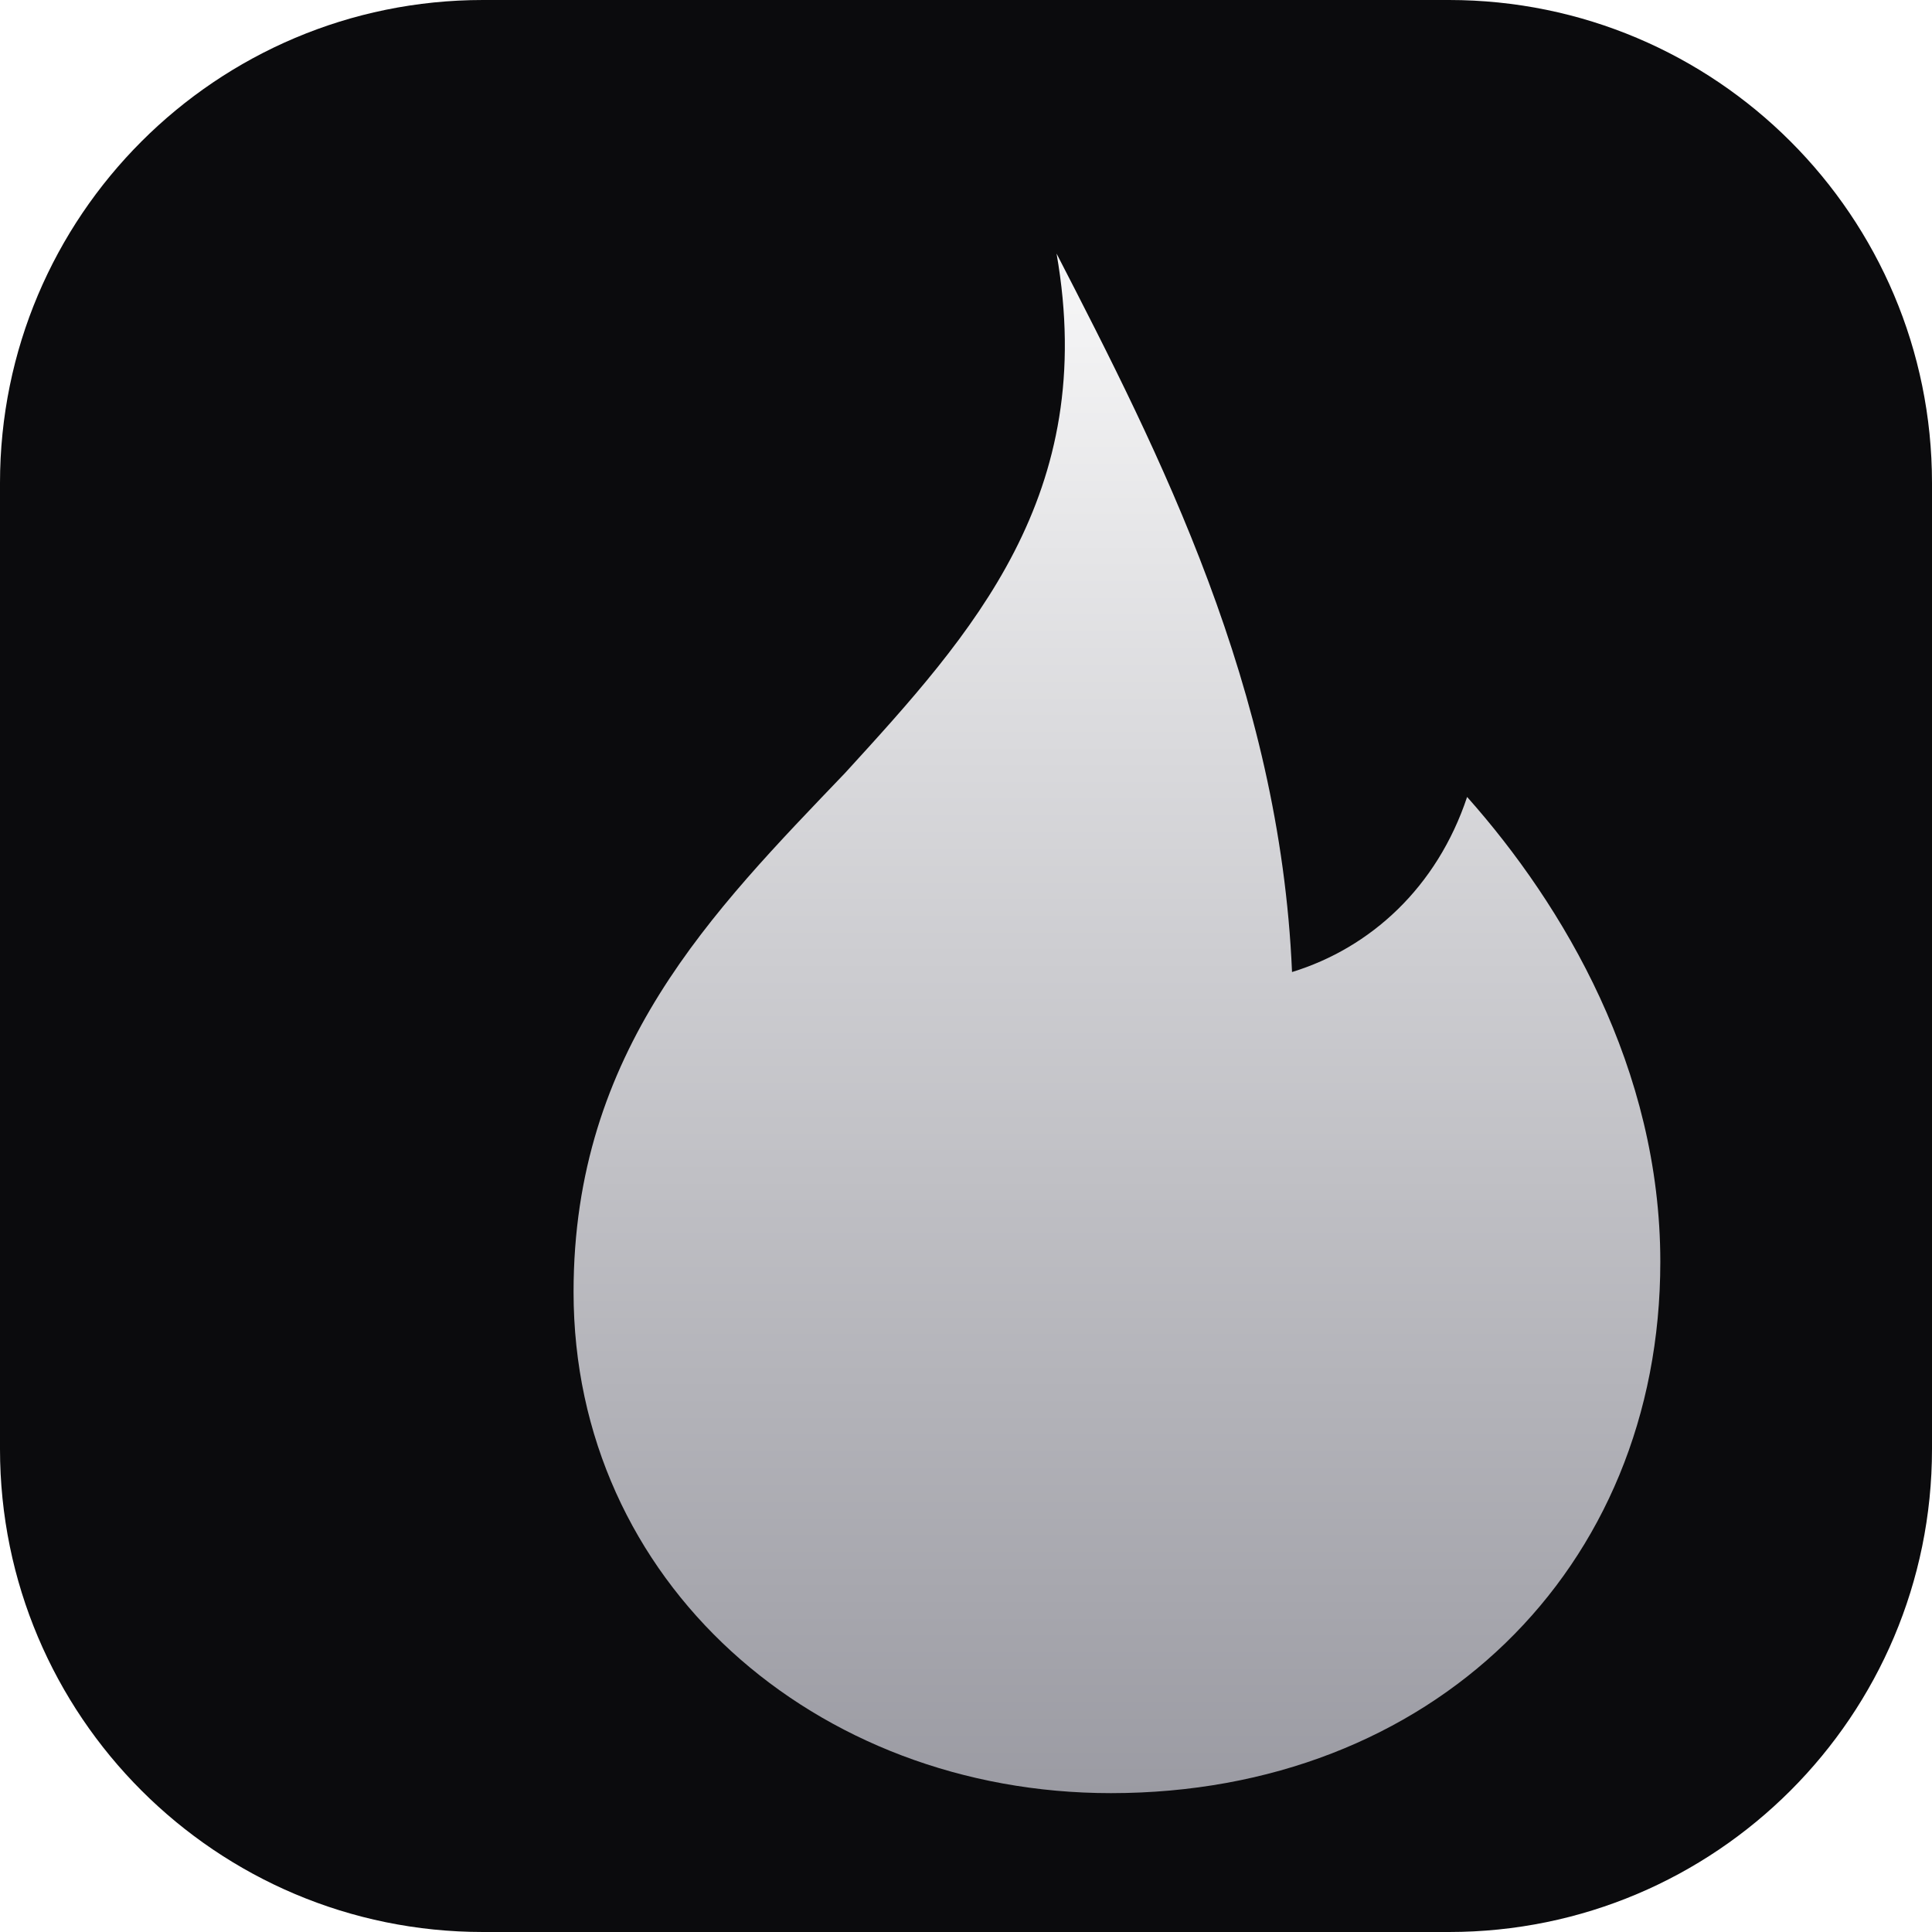
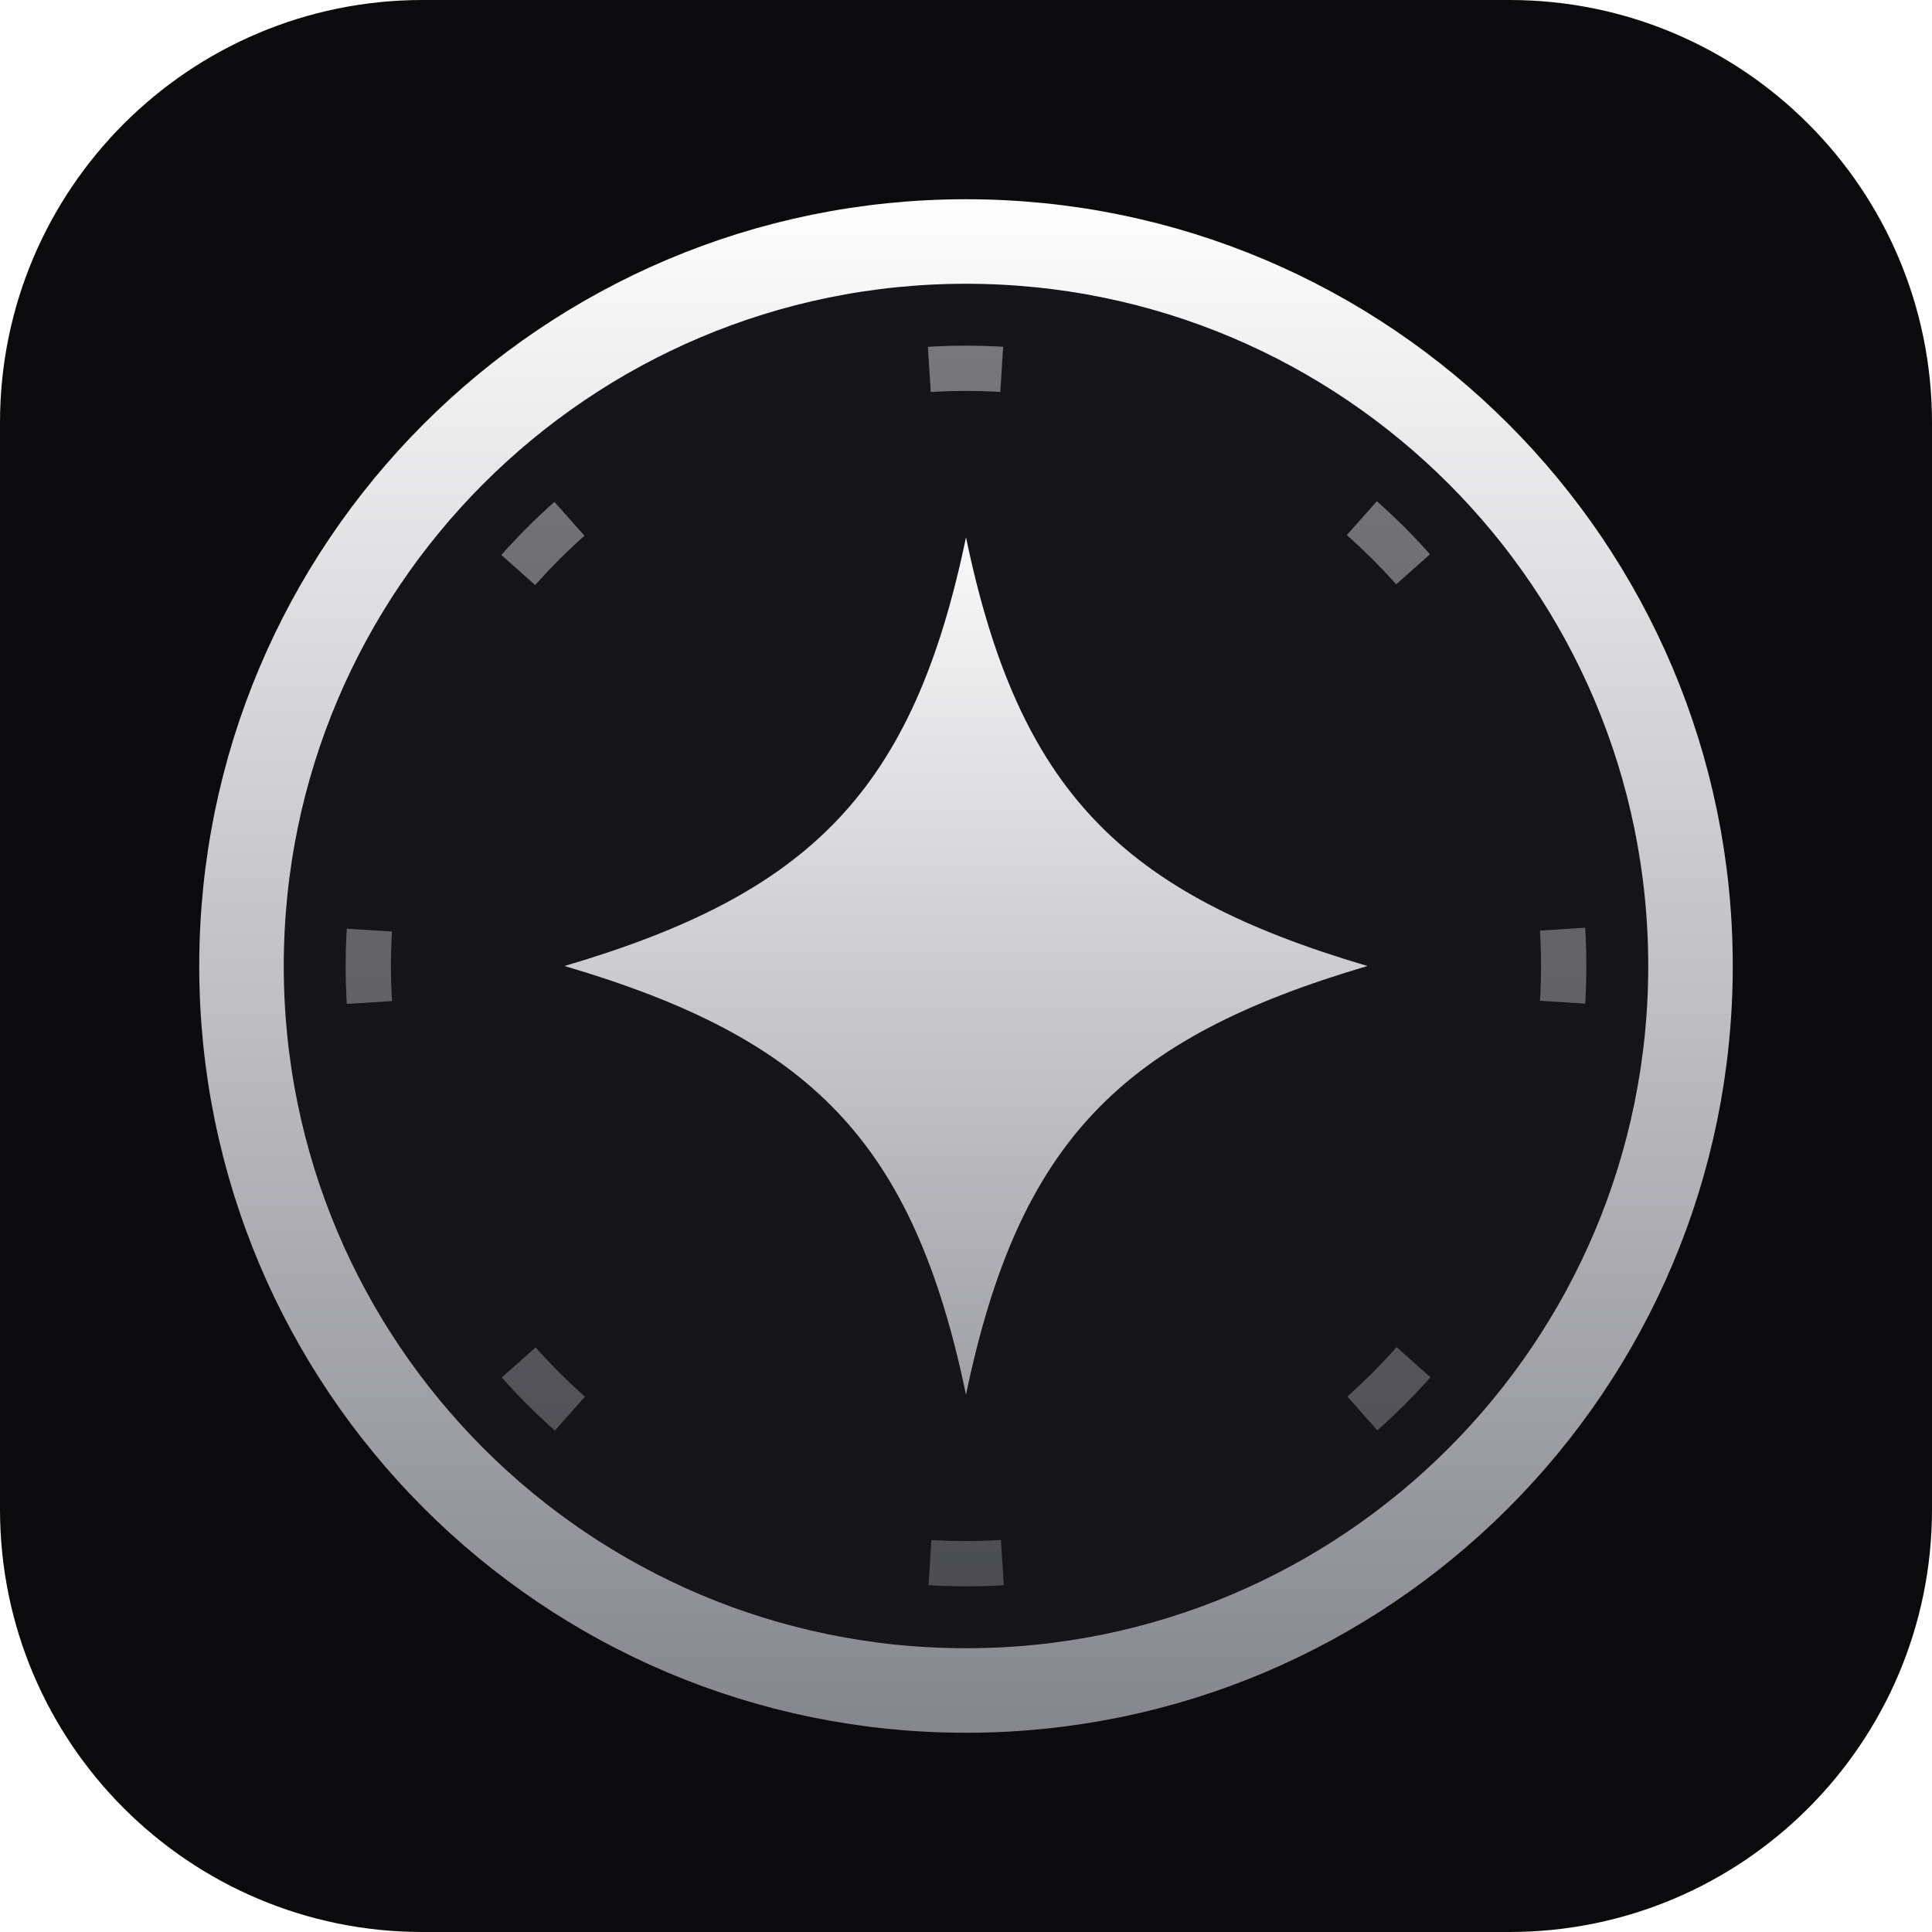
- <svg xmlns="http://www.w3.org/2000/svg" width="32" height="32" viewBox="0 0 32 32">
+ <svg xmlns="http://www.w3.org/2000/svg" width="64" height="64" viewBox="0 0 64 64">
  <defs>
-     <linearGradient id="s" x1="16" y1="2" x2="16" y2="30" gradientUnits="userSpaceOnUse">
+     <linearGradient id="rim" x1="32" y1="6" x2="32" y2="58" gradientUnits="userSpaceOnUse">
+       <stop stop-color="#ffffff" />
+       <stop offset="1" stop-color="#84848d" />
+     </linearGradient>
+     <linearGradient id="spark" x1="32" y1="16" x2="32" y2="48" gradientUnits="userSpaceOnUse">
      <stop stop-color="#ffffff" />
      <stop offset="1" stop-color="#9a9aa2" />
    </linearGradient>
  </defs>
-   <rect width="32" height="32" rx="8" fill="#0b0b0d" />
-   <path d="M17.5 4.2c.7 4-1.4 6.3-3.5 8.6-2.2 2.3-4.5 4.6-4.5 8.6 0 4.8 4 8.3 8.9 8.3 5.3 0 9.1-3.7 9.1-8.8 0-3.2-1.6-5.9-3.2-7.7-.5 1.5-1.6 2.5-2.9 2.9-.2-4.7-2.2-8.6-3.9-11.9Z" fill="url(#s)" />
+   <rect width="64" height="64" rx="14" fill="#0b0b0d" />
+   <circle cx="32" cy="32" r="24" fill="#141419" stroke="url(#rim)" stroke-width="2.8" />
+   <circle cx="32" cy="32" r="19.8" fill="none" stroke="url(#rim)" stroke-opacity="0.45" stroke-width="1.5" stroke-dasharray="2.4 13.15" stroke-dashoffset="1.2" />
+   <path d="M32 17.8c1.75 8.4 5.15 11.8 13.3 14.2-8.15 2.4-11.55 5.8-13.3 14.2-1.75-8.4-5.15-11.8-13.3-14.2 8.15-2.4 11.55-5.8 13.3-14.2Z" fill="url(#spark)" />
</svg>
